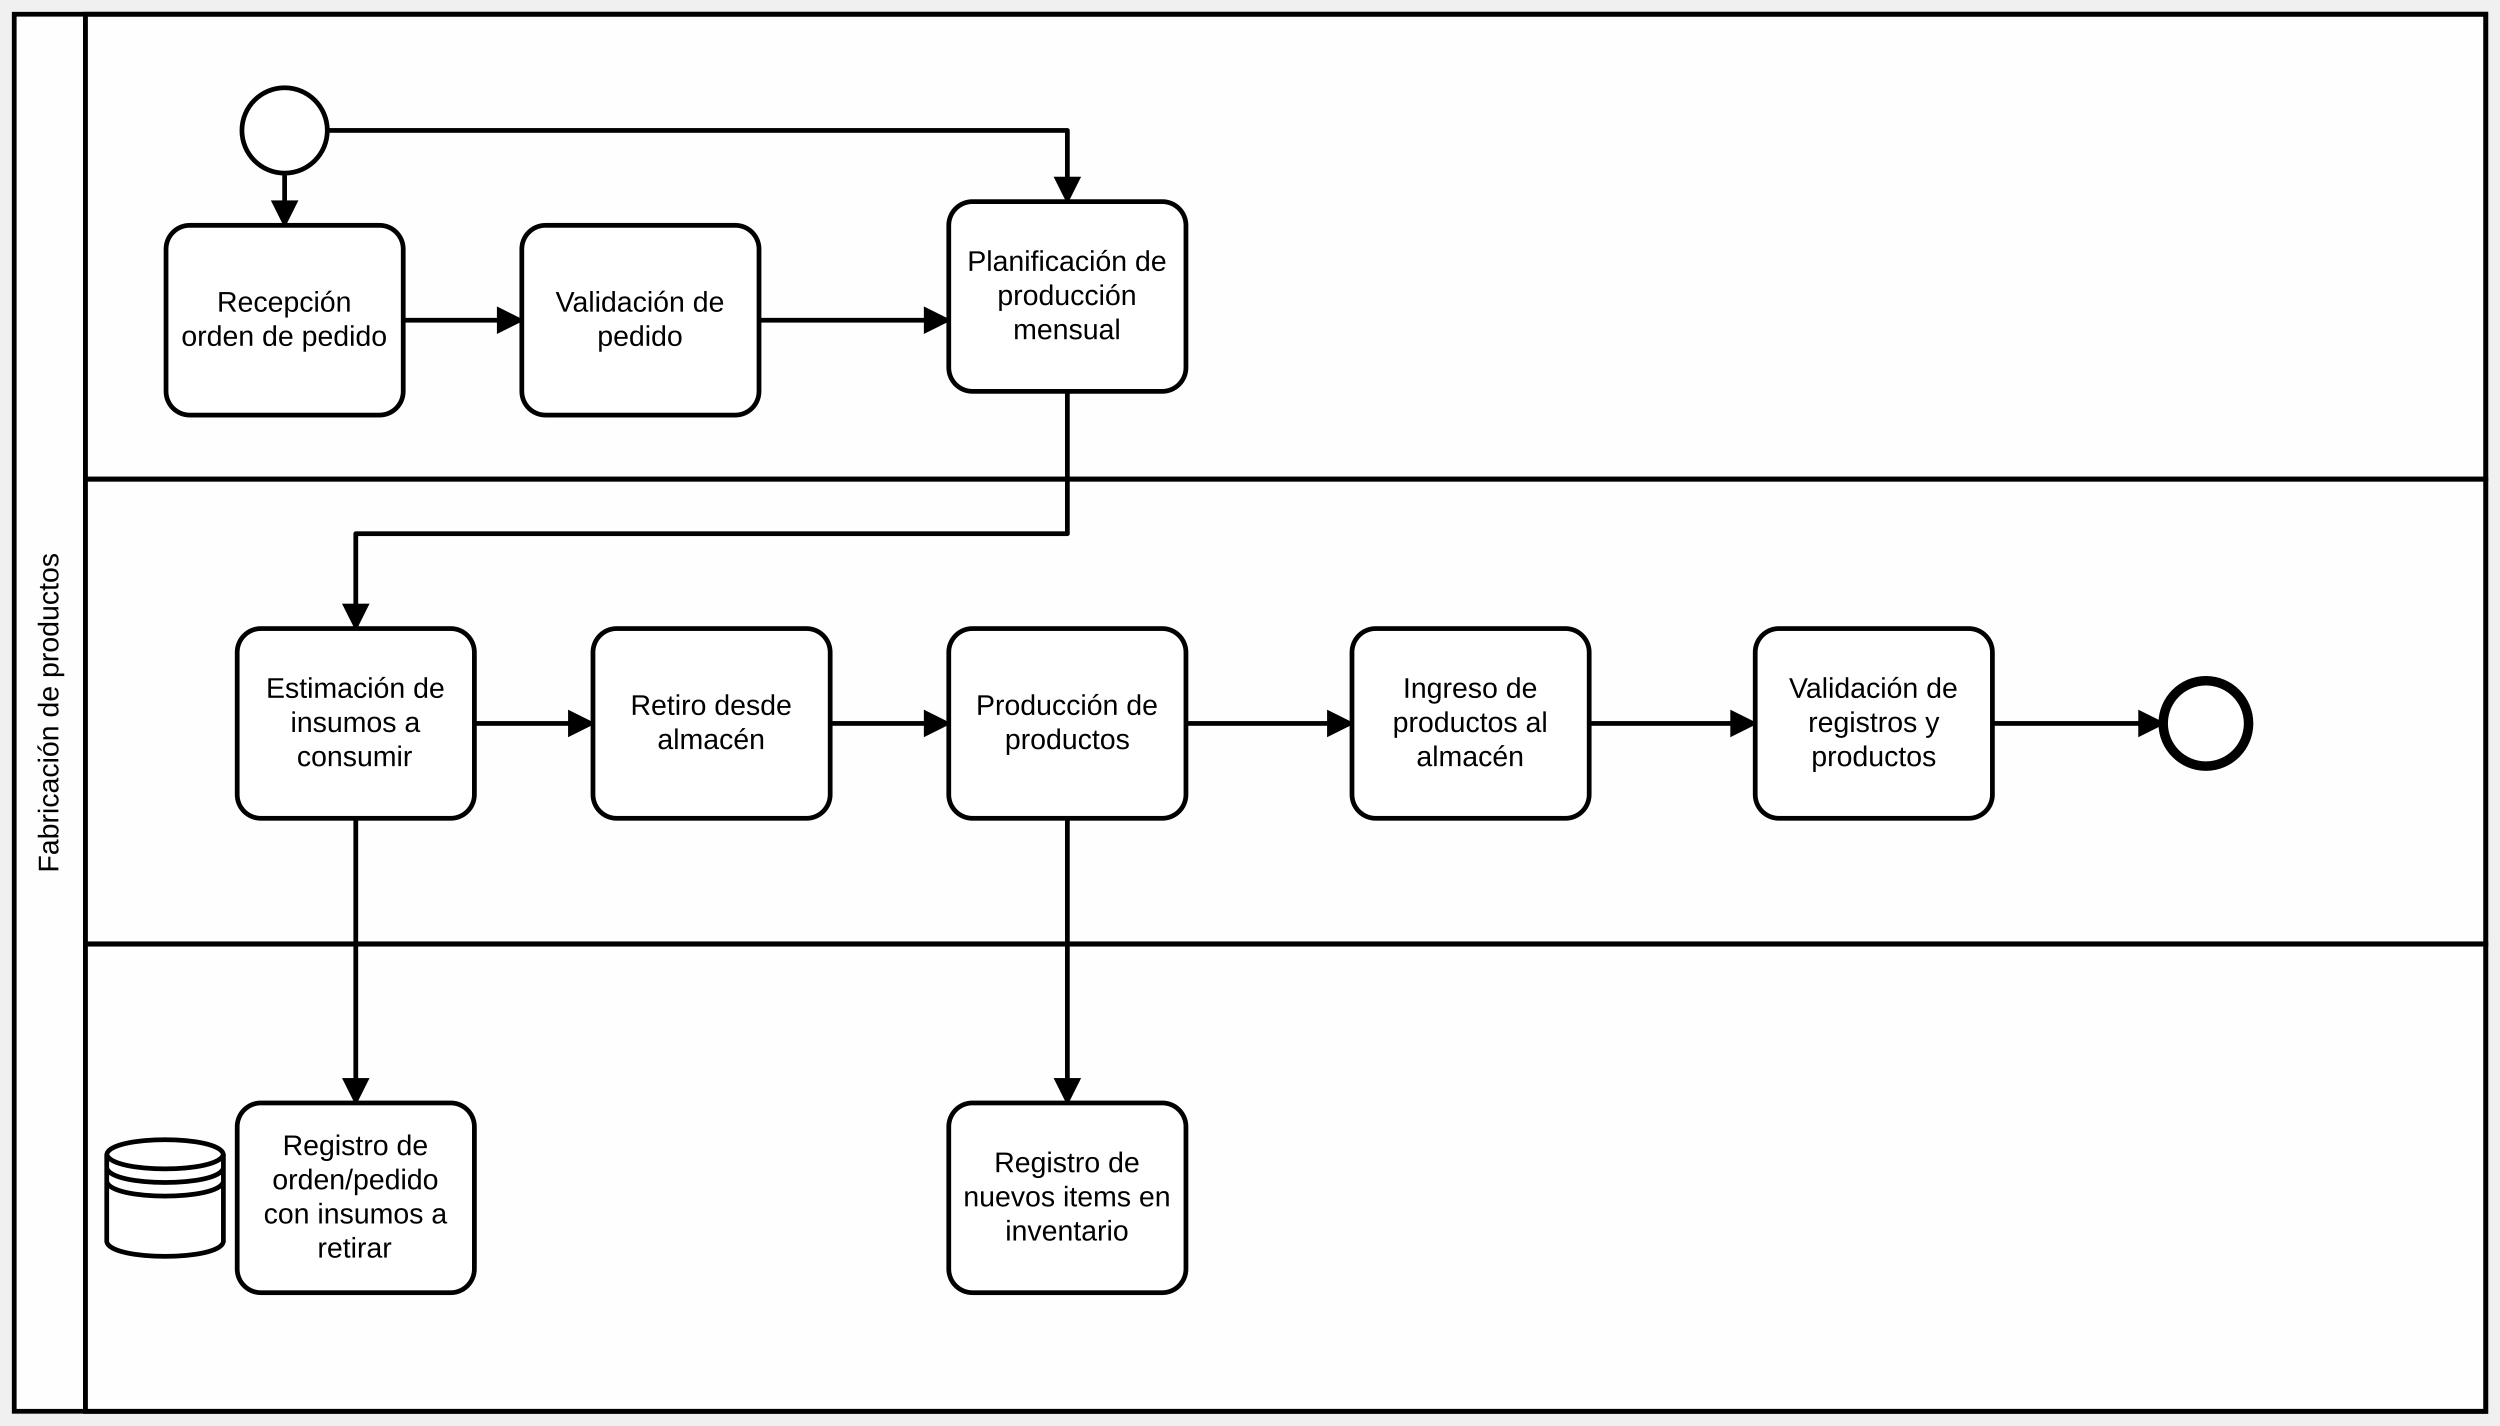
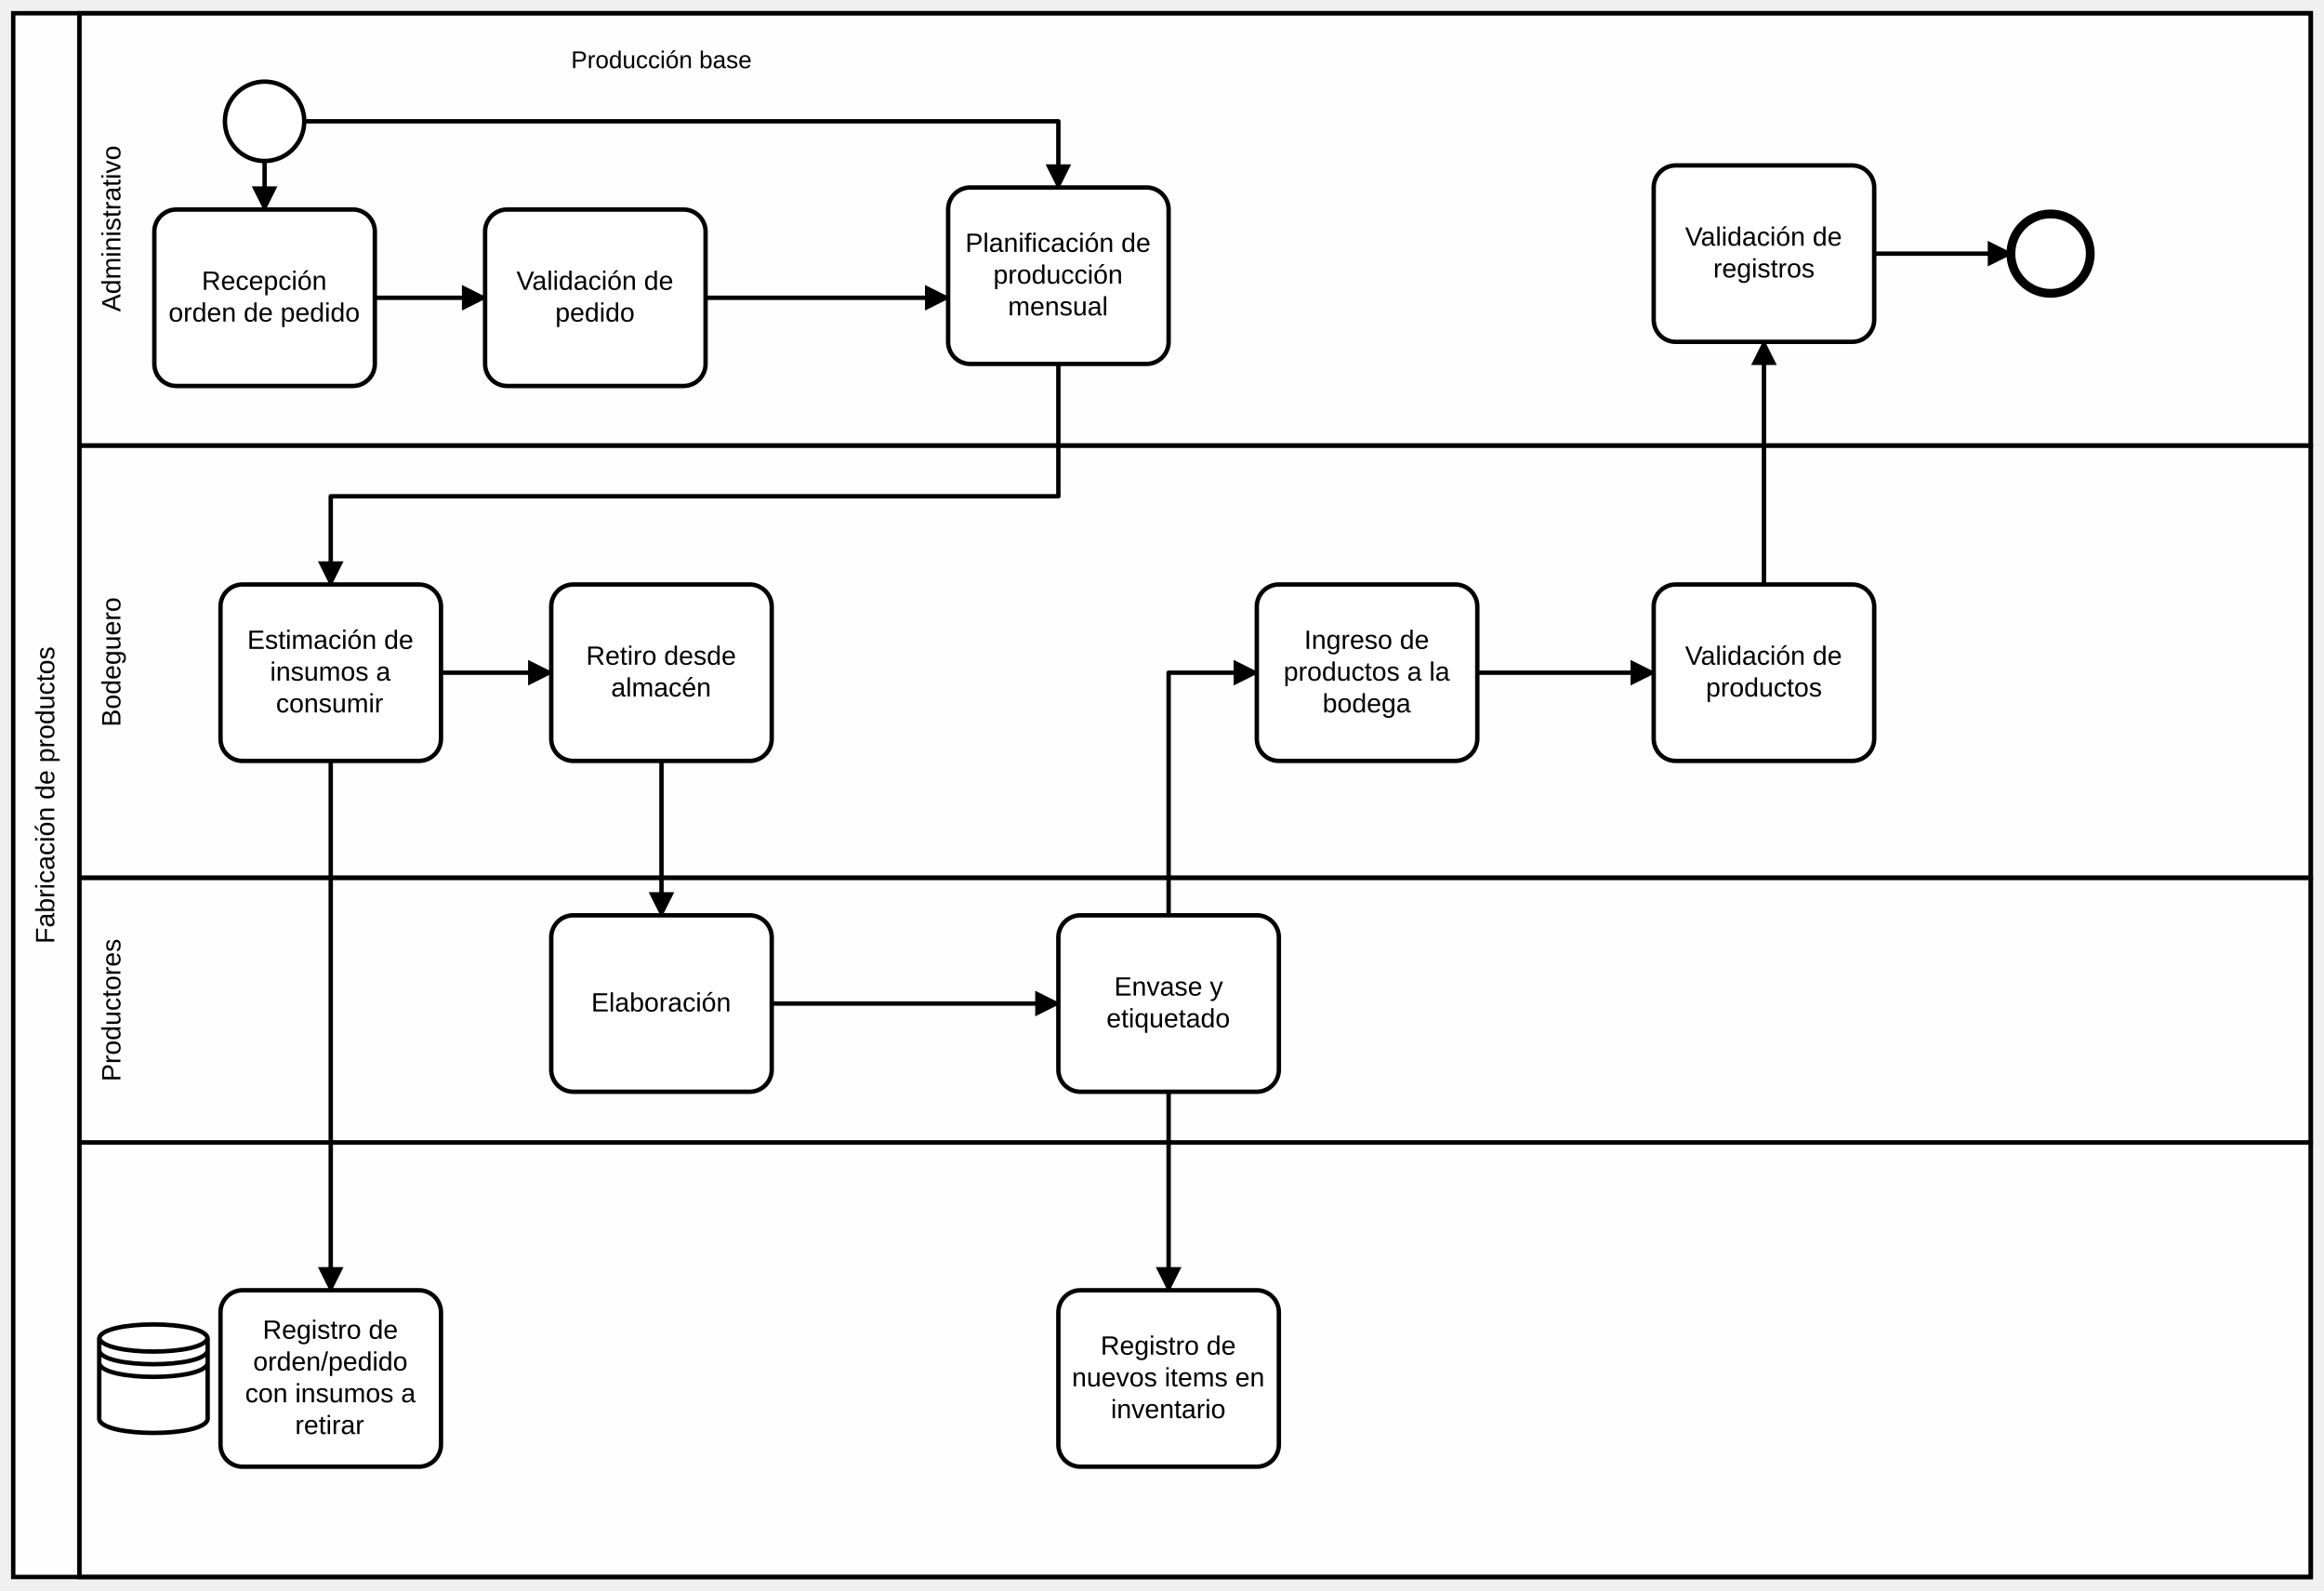
- <svg xmlns="http://www.w3.org/2000/svg" width="1054" height="601" viewBox="150 55 1054 601" version="1.1">
+ <svg xmlns="http://www.w3.org/2000/svg" width="1054" height="721" viewBox="150 55 1054 721" version="1.1">
  <defs>
-     <marker id="sequenceflow-end-white-black-ao6g2yyybp5qnkyf7bsnuvrcc" viewBox="0 0 20 20" refX="11" refY="10" markerWidth="10" markerHeight="10" orient="auto">
+     <marker id="sequenceflow-end-white-black-8wvrjtqivw8t8wnlhzbvwlokn" viewBox="0 0 20 20" refX="11" refY="10" markerWidth="10" markerHeight="10" orient="auto">
      <path d="M 1 5 L 11 10 L 1 15 Z" style="fill: black; stroke-width: 1px; stroke-linecap: round; stroke-dasharray: 10000, 1; stroke: black;" />
    </marker>
  </defs>
  <g class="djs-group">
    <g class="djs-element djs-shape" data-element-id="Participant_0wj7apa" style="display: block;" transform="matrix(1 0 0 1 156 61)">
      <g class="djs-visual">
-         <rect x="0" y="0" width="1042" height="589" rx="0" ry="0" style="stroke: black; stroke-width: 2px; fill: white; fill-opacity: 0.95;" />
-         <polyline points="30,0 30,589 " style="fill: none; stroke: black; stroke-width: 2px;" />
-         <text lineHeight="1.2" class="djs-label" style="font-family: Arial, sans-serif; font-size: 12px; font-weight: normal; fill: black;" transform="matrix(-1.83697e-16 -1 1 -1.83697e-16 0 589)">
-           <tspan x="227.125" y="18.6">Fabricación de productos</tspan>
+         <rect x="0" y="0" width="1042" height="709" rx="0" ry="0" style="stroke: black; stroke-width: 2px; fill: white; fill-opacity: 0.95;" />
+         <polyline points="30,0 30,709 " style="fill: none; stroke: black; stroke-width: 2px;" />
+         <text lineHeight="1.2" class="djs-label" style="font-family: Arial, sans-serif; font-size: 12px; font-weight: normal; fill: black;" transform="matrix(-1.83697e-16 -1 1 -1.83697e-16 0 709)">
+           <tspan x="287.125" y="18.6">Fabricación de productos</tspan>
        </text>
      </g>
-       <rect x="-6" y="-6" width="1054" height="601" class="djs-outline" style="fill: none;" />
-       <rect class="djs-hit djs-hit-click-stroke" x="0" y="0" width="1042" height="589" style="fill: none; stroke-opacity: 0; stroke: white; stroke-width: 15px;" />
-       <rect class="djs-hit djs-hit-all" x="0" y="0" width="30" height="589" style="fill: none; stroke-opacity: 0; stroke: white; stroke-width: 15px;" />
+       <rect x="-6" y="-6" width="1054" height="721" class="djs-outline" style="fill: none;" />
+       <rect class="djs-hit djs-hit-click-stroke" x="0" y="0" width="1042" height="709" style="fill: none; stroke-opacity: 0; stroke: white; stroke-width: 15px;" />
+       <rect class="djs-hit djs-hit-all" x="0" y="0" width="30" height="709" style="fill: none; stroke-opacity: 0; stroke: white; stroke-width: 15px;" />
    </g>
    <g class="djs-children">
      <g class="djs-group">
-         <g class="djs-element djs-shape" data-element-id="Lane_0hhkf21" style="display: block;" transform="matrix(1 0 0 1 186 61)">
+         <g class="djs-element djs-shape" data-element-id="Lane_1x8s12l" style="display: block;" transform="matrix(1 0 0 1 186 257)">
          <g class="djs-visual">
            <rect x="0" y="0" width="1012" height="196" rx="0" ry="0" style="stroke: black; stroke-width: 2px; fill: white; fill-opacity: 0.35;" />
            <text lineHeight="1.2" class="djs-label" style="font-family: Arial, sans-serif; font-size: 12px; font-weight: normal; fill: black;" transform="matrix(-1.83697e-16 -1 1 -1.83697e-16 0 196)">
-               <tspan x="98" y="18.6" />
+               <tspan x="68.477" y="18.6">Bodeguero</tspan>
            </text>
          </g>
          <rect x="-6" y="-6" width="1024" height="208" class="djs-outline" style="fill: none;" />
          <rect class="djs-hit djs-hit-click-stroke" x="0" y="0" width="1012" height="196" style="fill: none; stroke-opacity: 0; stroke: white; stroke-width: 15px;" />
          <rect class="djs-hit djs-hit-all" x="0" y="0" width="30" height="196" style="fill: none; stroke-opacity: 0; stroke: white; stroke-width: 15px;" />
        </g>
      </g>
      <g class="djs-group">
-         <g class="djs-element djs-shape" data-element-id="Lane_1x8s12l" style="display: block;" transform="matrix(1 0 0 1 186 257)">
+         <g class="djs-element djs-shape" data-element-id="Lane_0hhkf21" style="display: block;" transform="matrix(1 0 0 1 186 61)">
          <g class="djs-visual">
            <rect x="0" y="0" width="1012" height="196" rx="0" ry="0" style="stroke: black; stroke-width: 2px; fill: white; fill-opacity: 0.35;" />
            <text lineHeight="1.2" class="djs-label" style="font-family: Arial, sans-serif; font-size: 12px; font-weight: normal; fill: black;" transform="matrix(-1.83697e-16 -1 1 -1.83697e-16 0 196)">
-               <tspan x="98" y="18.6" />
+               <tspan x="60.656" y="18.6">Administrativo</tspan>
            </text>
          </g>
          <rect x="-6" y="-6" width="1024" height="208" class="djs-outline" style="fill: none;" />
          <rect class="djs-hit djs-hit-click-stroke" x="0" y="0" width="1012" height="196" style="fill: none; stroke-opacity: 0; stroke: white; stroke-width: 15px;" />
          <rect class="djs-hit djs-hit-all" x="0" y="0" width="30" height="196" style="fill: none; stroke-opacity: 0; stroke: white; stroke-width: 15px;" />
        </g>
      </g>
      <g class="djs-group">
-         <g class="djs-element djs-shape" data-element-id="Lane_0mq7x4q" style="display: block;" transform="matrix(1 0 0 1 186 453)">
+         <g class="djs-element djs-shape" data-element-id="Lane_0mq7x4q" style="display: block;" transform="matrix(1 0 0 1 186 573)">
          <g class="djs-visual">
            <rect x="0" y="0" width="1012" height="197" rx="0" ry="0" style="stroke: black; stroke-width: 2px; fill: white; fill-opacity: 0.35;" />
            <text lineHeight="1.2" class="djs-label" style="font-family: Arial, sans-serif; font-size: 12px; font-weight: normal; fill: black;" transform="matrix(-1.83697e-16 -1 1 -1.83697e-16 0 197)">
              <tspan x="98.5" y="18.6" />
            </text>
          </g>
          <rect x="-6" y="-6" width="1024" height="209" class="djs-outline" style="fill: none;" />
          <rect class="djs-hit djs-hit-click-stroke" x="0" y="0" width="1012" height="197" style="fill: none; stroke-opacity: 0; stroke: white; stroke-width: 15px;" />
          <rect class="djs-hit djs-hit-all" x="0" y="0" width="30" height="197" style="fill: none; stroke-opacity: 0; stroke: white; stroke-width: 15px;" />
        </g>
      </g>
      <g class="djs-group">
+         <g class="djs-element djs-shape" data-element-id="Lane_1u8tudz" style="display: block;" transform="matrix(1 0 0 1 186 453)">
+           <g class="djs-visual">
+             <rect x="0" y="0" width="1012" height="120" rx="0" ry="0" style="stroke: black; stroke-width: 2px; fill: white; fill-opacity: 0.35;" />
+             <text lineHeight="1.2" class="djs-label" style="font-family: Arial, sans-serif; font-size: 12px; font-weight: normal; fill: black;" transform="matrix(-1.83697e-16 -1 1 -1.83697e-16 0 120)">
+               <tspan x="27.648" y="18.6">Productores</tspan>
+             </text>
+           </g>
+           <rect x="-6" y="-6" width="1024" height="132" class="djs-outline" style="fill: none;" />
+           <rect class="djs-hit djs-hit-click-stroke" x="0" y="0" width="1012" height="120" style="fill: none; stroke-opacity: 0; stroke: white; stroke-width: 15px;" />
+           <rect class="djs-hit djs-hit-all" x="0" y="0" width="30" height="120" style="fill: none; stroke-opacity: 0; stroke: white; stroke-width: 15px;" />
+         </g>
+       </g>
+       <g class="djs-group">
+         <g class="djs-element djs-connection" data-element-id="SequenceFlow_1v65ms0" style="display: block;">
+           <g class="djs-visual">
+             <path d="m  470,190L580,190 " style="fill: none; stroke-width: 2px; stroke: black; stroke-linejoin: round; marker-end: url('#sequenceflow-end-white-black-8wvrjtqivw8t8wnlhzbvwlokn');" />
+           </g>
+           <polyline points="470,190 580,190 " class="djs-hit djs-hit-stroke" style="fill: none; stroke-opacity: 0; stroke: white; stroke-width: 15px;" />
+           <rect x="464" y="184" width="122" height="12" class="djs-outline" style="fill: none;" />
+         </g>
+       </g>
+       <g class="djs-group">
+         <g class="djs-element djs-connection" data-element-id="SequenceFlow_0uxsju3" style="display: block;">
+           <g class="djs-visual">
+             <path d="m  630,220L630,280 L300,280 L300,320 " style="fill: none; stroke-width: 2px; stroke: black; stroke-linejoin: round; marker-end: url('#sequenceflow-end-white-black-8wvrjtqivw8t8wnlhzbvwlokn');" />
+           </g>
+           <polyline points="630,220 630,280 300,280 300,320 " class="djs-hit djs-hit-stroke" style="fill: none; stroke-opacity: 0; stroke: white; stroke-width: 15px;" />
+           <rect x="294" y="214" width="342" height="112" class="djs-outline" style="fill: none;" />
+         </g>
+       </g>
+       <g class="djs-group">
+         <g class="djs-element djs-connection" data-element-id="SequenceFlow_0lyzdwt" style="display: block;">
+           <g class="djs-visual">
+             <path d="m  1000,170L1062,170 " style="fill: none; stroke-width: 2px; stroke: black; stroke-linejoin: round; marker-end: url('#sequenceflow-end-white-black-8wvrjtqivw8t8wnlhzbvwlokn');" />
+           </g>
+           <polyline points="1000,170 1062,170 " class="djs-hit djs-hit-stroke" style="fill: none; stroke-opacity: 0; stroke: white; stroke-width: 15px;" />
+           <rect x="994" y="164" width="74" height="12" class="djs-outline" style="fill: none;" />
+         </g>
+       </g>
+       <g class="djs-group">
+         <g class="djs-element djs-connection" data-element-id="SequenceFlow_1i07n0a" style="display: block;">
+           <g class="djs-visual">
+             <path d="m  500,510L630,510 " style="fill: none; stroke-width: 2px; stroke: black; stroke-linejoin: round; marker-end: url('#sequenceflow-end-white-black-8wvrjtqivw8t8wnlhzbvwlokn');" />
+           </g>
+           <polyline points="500,510 630,510 " class="djs-hit djs-hit-stroke" style="fill: none; stroke-opacity: 0; stroke: white; stroke-width: 15px;" />
+           <rect x="494" y="504" width="142" height="12" class="djs-outline" style="fill: none;" />
+         </g>
+       </g>
+       <g class="djs-group">
+         <g class="djs-element djs-connection" data-element-id="SequenceFlow_1o5lcdy" style="display: block;">
+           <g class="djs-visual">
+             <path d="m  680,550L680,640 " style="fill: none; stroke-width: 2px; stroke: black; stroke-linejoin: round; marker-end: url('#sequenceflow-end-white-black-8wvrjtqivw8t8wnlhzbvwlokn');" />
+           </g>
+           <polyline points="680,550 680,640 " class="djs-hit djs-hit-stroke" style="fill: none; stroke-opacity: 0; stroke: white; stroke-width: 15px;" />
+           <rect x="674" y="544" width="12" height="102" class="djs-outline" style="fill: none;" />
+         </g>
+       </g>
+       <g class="djs-group">
+         <g class="djs-element djs-connection" data-element-id="SequenceFlow_1mbtjom" style="display: block;">
+           <g class="djs-visual">
+             <path d="m  450,400L450,470 " style="fill: none; stroke-width: 2px; stroke: black; stroke-linejoin: round; marker-end: url('#sequenceflow-end-white-black-8wvrjtqivw8t8wnlhzbvwlokn');" />
+           </g>
+           <polyline points="450,400 450,470 " class="djs-hit djs-hit-stroke" style="fill: none; stroke-opacity: 0; stroke: white; stroke-width: 15px;" />
+           <rect x="444" y="394" width="12" height="82" class="djs-outline" style="fill: none;" />
+         </g>
+       </g>
+       <g class="djs-group">
+         <g class="djs-element djs-connection" data-element-id="SequenceFlow_16h2igh" style="display: block;">
+           <g class="djs-visual">
+             <path d="m  350,360L400,360 " style="fill: none; stroke-width: 2px; stroke: black; stroke-linejoin: round; marker-end: url('#sequenceflow-end-white-black-8wvrjtqivw8t8wnlhzbvwlokn');" />
+           </g>
+           <polyline points="350,360 400,360 " class="djs-hit djs-hit-stroke" style="fill: none; stroke-opacity: 0; stroke: white; stroke-width: 15px;" />
+           <rect x="344" y="354" width="62" height="12" class="djs-outline" style="fill: none;" />
+         </g>
+       </g>
+       <g class="djs-group">
+         <g class="djs-element djs-connection" data-element-id="SequenceFlow_1wu6no3" style="display: block;">
+           <g class="djs-visual">
+             <path d="m  300,400L300,640 " style="fill: none; stroke-width: 2px; stroke: black; stroke-linejoin: round; marker-end: url('#sequenceflow-end-white-black-8wvrjtqivw8t8wnlhzbvwlokn');" />
+           </g>
+           <polyline points="300,400 300,640 " class="djs-hit djs-hit-stroke" style="fill: none; stroke-opacity: 0; stroke: white; stroke-width: 15px;" />
+           <rect x="294" y="394" width="12" height="252" class="djs-outline" style="fill: none;" />
+         </g>
+       </g>
+       <g class="djs-group">
+         <g class="djs-element djs-connection" data-element-id="SequenceFlow_0umz99g" style="display: block;">
+           <g class="djs-visual">
+             <path d="m  288,110L630,110 L630,140 " style="fill: none; stroke-width: 2px; stroke: black; stroke-linejoin: round; marker-end: url('#sequenceflow-end-white-black-8wvrjtqivw8t8wnlhzbvwlokn');" />
+           </g>
+           <polyline points="288,110 630,110 630,140 " class="djs-hit djs-hit-stroke" style="fill: none; stroke-opacity: 0; stroke: white; stroke-width: 15px;" />
+           <rect x="282" y="104" width="354" height="42" class="djs-outline" style="fill: none;" />
+         </g>
+       </g>
+       <g class="djs-group">
+         <g class="djs-element djs-connection" data-element-id="SequenceFlow_18q0u82" style="display: block;">
+           <g class="djs-visual">
+             <path d="m  320,190L370,190 " style="fill: none; stroke-width: 2px; stroke: black; stroke-linejoin: round; marker-end: url('#sequenceflow-end-white-black-8wvrjtqivw8t8wnlhzbvwlokn');" />
+           </g>
+           <polyline points="320,190 370,190 " class="djs-hit djs-hit-stroke" style="fill: none; stroke-opacity: 0; stroke: white; stroke-width: 15px;" />
+           <rect x="314" y="184" width="62" height="12" class="djs-outline" style="fill: none;" />
+         </g>
+       </g>
+       <g class="djs-group">
        <g class="djs-element djs-connection" data-element-id="SequenceFlow_0axr735" style="display: block;">
          <g class="djs-visual">
-             <path d="m  270,128L270,150 " style="fill: none; stroke-width: 2px; stroke: black; stroke-linejoin: round; marker-end: url('#sequenceflow-end-white-black-ao6g2yyybp5qnkyf7bsnuvrcc');" />
+             <path d="m  270,128L270,150 " style="fill: none; stroke-width: 2px; stroke: black; stroke-linejoin: round; marker-end: url('#sequenceflow-end-white-black-8wvrjtqivw8t8wnlhzbvwlokn');" />
          </g>
          <polyline points="270,128 270,150 " class="djs-hit djs-hit-stroke" style="fill: none; stroke-opacity: 0; stroke: white; stroke-width: 15px;" />
          <rect x="264" y="122" width="12" height="34" class="djs-outline" style="fill: none;" />
        </g>
      </g>
      <g class="djs-group">
-         <g class="djs-element djs-connection" data-element-id="SequenceFlow_18q0u82" style="display: block;">
-           <g class="djs-visual">
-             <path d="m  320,190L370,190 " style="fill: none; stroke-width: 2px; stroke: black; stroke-linejoin: round; marker-end: url('#sequenceflow-end-white-black-ao6g2yyybp5qnkyf7bsnuvrcc');" />
-           </g>
-           <polyline points="320,190 370,190 " class="djs-hit djs-hit-stroke" style="fill: none; stroke-opacity: 0; stroke: white; stroke-width: 15px;" />
-           <rect x="314" y="184" width="62" height="12" class="djs-outline" style="fill: none;" />
-         </g>
-       </g>
-       <g class="djs-group">
-         <g class="djs-element djs-connection" data-element-id="SequenceFlow_0umz99g" style="display: block;">
-           <g class="djs-visual">
-             <path d="m  288,110L600,110 L600,140 " style="fill: none; stroke-width: 2px; stroke: black; stroke-linejoin: round; marker-end: url('#sequenceflow-end-white-black-ao6g2yyybp5qnkyf7bsnuvrcc');" />
-           </g>
-           <polyline points="288,110 600,110 600,140 " class="djs-hit djs-hit-stroke" style="fill: none; stroke-opacity: 0; stroke: white; stroke-width: 15px;" />
-           <rect x="282" y="104" width="324" height="42" class="djs-outline" style="fill: none;" />
-         </g>
-       </g>
-       <g class="djs-group">
-         <g class="djs-element djs-connection" data-element-id="SequenceFlow_1wu6no3" style="display: block;">
-           <g class="djs-visual">
-             <path d="m  300,400L300,520 " style="fill: none; stroke-width: 2px; stroke: black; stroke-linejoin: round; marker-end: url('#sequenceflow-end-white-black-ao6g2yyybp5qnkyf7bsnuvrcc');" />
-           </g>
-           <polyline points="300,400 300,520 " class="djs-hit djs-hit-stroke" style="fill: none; stroke-opacity: 0; stroke: white; stroke-width: 15px;" />
-           <rect x="294" y="394" width="12" height="132" class="djs-outline" style="fill: none;" />
-         </g>
-       </g>
-       <g class="djs-group">
-         <g class="djs-element djs-connection" data-element-id="SequenceFlow_16h2igh" style="display: block;">
-           <g class="djs-visual">
-             <path d="m  350,360L400,360 " style="fill: none; stroke-width: 2px; stroke: black; stroke-linejoin: round; marker-end: url('#sequenceflow-end-white-black-ao6g2yyybp5qnkyf7bsnuvrcc');" />
-           </g>
-           <polyline points="350,360 400,360 " class="djs-hit djs-hit-stroke" style="fill: none; stroke-opacity: 0; stroke: white; stroke-width: 15px;" />
-           <rect x="344" y="354" width="62" height="12" class="djs-outline" style="fill: none;" />
-         </g>
-       </g>
-       <g class="djs-group">
-         <g class="djs-element djs-connection" data-element-id="SequenceFlow_1mbtjom" style="display: block;">
-           <g class="djs-visual">
-             <path d="m  500,360L550,360 " style="fill: none; stroke-width: 2px; stroke: black; stroke-linejoin: round; marker-end: url('#sequenceflow-end-white-black-ao6g2yyybp5qnkyf7bsnuvrcc');" />
-           </g>
-           <polyline points="500,360 550,360 " class="djs-hit djs-hit-stroke" style="fill: none; stroke-opacity: 0; stroke: white; stroke-width: 15px;" />
-           <rect x="494" y="354" width="62" height="12" class="djs-outline" style="fill: none;" />
-         </g>
-       </g>
-       <g class="djs-group">
-         <g class="djs-element djs-connection" data-element-id="SequenceFlow_1o5lcdy" style="display: block;">
-           <g class="djs-visual">
-             <path d="m  600,400L600,520 " style="fill: none; stroke-width: 2px; stroke: black; stroke-linejoin: round; marker-end: url('#sequenceflow-end-white-black-ao6g2yyybp5qnkyf7bsnuvrcc');" />
-           </g>
-           <polyline points="600,400 600,520 " class="djs-hit djs-hit-stroke" style="fill: none; stroke-opacity: 0; stroke: white; stroke-width: 15px;" />
-           <rect x="594" y="394" width="12" height="132" class="djs-outline" style="fill: none;" />
-         </g>
-       </g>
-       <g class="djs-group">
-         <g class="djs-element djs-connection" data-element-id="SequenceFlow_1i07n0a" style="display: block;">
-           <g class="djs-visual">
-             <path d="m  650,360L720,360 " style="fill: none; stroke-width: 2px; stroke: black; stroke-linejoin: round; marker-end: url('#sequenceflow-end-white-black-ao6g2yyybp5qnkyf7bsnuvrcc');" />
-           </g>
-           <polyline points="650,360 720,360 " class="djs-hit djs-hit-stroke" style="fill: none; stroke-opacity: 0; stroke: white; stroke-width: 15px;" />
-           <rect x="644" y="354" width="82" height="12" class="djs-outline" style="fill: none;" />
-         </g>
-       </g>
-       <g class="djs-group">
-         <g class="djs-element djs-connection" data-element-id="SequenceFlow_1l4zduu" style="display: block;">
-           <g class="djs-visual">
-             <path d="m  820,360L890,360 " style="fill: none; stroke-width: 2px; stroke: black; stroke-linejoin: round; marker-end: url('#sequenceflow-end-white-black-ao6g2yyybp5qnkyf7bsnuvrcc');" />
-           </g>
-           <polyline points="820,360 890,360 " class="djs-hit djs-hit-stroke" style="fill: none; stroke-opacity: 0; stroke: white; stroke-width: 15px;" />
-           <rect x="814" y="354" width="82" height="12" class="djs-outline" style="fill: none;" />
-         </g>
-       </g>
-       <g class="djs-group">
-         <g class="djs-element djs-connection" data-element-id="SequenceFlow_0lyzdwt" style="display: block;">
-           <g class="djs-visual">
-             <path d="m  990,360L1062,360 " style="fill: none; stroke-width: 2px; stroke: black; stroke-linejoin: round; marker-end: url('#sequenceflow-end-white-black-ao6g2yyybp5qnkyf7bsnuvrcc');" />
-           </g>
-           <polyline points="990,360 1062,360 " class="djs-hit djs-hit-stroke" style="fill: none; stroke-opacity: 0; stroke: white; stroke-width: 15px;" />
-           <rect x="984" y="354" width="84" height="12" class="djs-outline" style="fill: none;" />
-         </g>
-       </g>
-       <g class="djs-group">
-         <g class="djs-element djs-connection" data-element-id="SequenceFlow_0uxsju3" style="display: block;">
-           <g class="djs-visual">
-             <path d="m  600,220L600,280 L300,280 L300,320 " style="fill: none; stroke-width: 2px; stroke: black; stroke-linejoin: round; marker-end: url('#sequenceflow-end-white-black-ao6g2yyybp5qnkyf7bsnuvrcc');" />
-           </g>
-           <polyline points="600,220 600,280 300,280 300,320 " class="djs-hit djs-hit-stroke" style="fill: none; stroke-opacity: 0; stroke: white; stroke-width: 15px;" />
-           <rect x="294" y="214" width="312" height="112" class="djs-outline" style="fill: none;" />
-         </g>
-       </g>
-       <g class="djs-group">
-         <g class="djs-element djs-connection" data-element-id="SequenceFlow_1v65ms0" style="display: block;">
-           <g class="djs-visual">
-             <path d="m  470,190L550,190 " style="fill: none; stroke-width: 2px; stroke: black; stroke-linejoin: round; marker-end: url('#sequenceflow-end-white-black-ao6g2yyybp5qnkyf7bsnuvrcc');" />
-           </g>
-           <polyline points="470,190 550,190 " class="djs-hit djs-hit-stroke" style="fill: none; stroke-opacity: 0; stroke: white; stroke-width: 15px;" />
-           <rect x="464" y="184" width="92" height="12" class="djs-outline" style="fill: none;" />
+         <g class="djs-element djs-connection" data-element-id="SequenceFlow_1l1si6b" style="display: block;">
+           <g class="djs-visual">
+             <path d="m  680,470L680,360 L720,360 " style="fill: none; stroke-width: 2px; stroke: black; stroke-linejoin: round; marker-end: url('#sequenceflow-end-white-black-8wvrjtqivw8t8wnlhzbvwlokn');" />
+           </g>
+           <polyline points="680,470 680,360 720,360 " class="djs-hit djs-hit-stroke" style="fill: none; stroke-opacity: 0; stroke: white; stroke-width: 15px;" />
+           <rect x="674" y="354" width="52" height="122" class="djs-outline" style="fill: none;" />
+         </g>
+       </g>
+       <g class="djs-group">
+         <g class="djs-element djs-connection" data-element-id="SequenceFlow_1mqawcp" style="display: block;">
+           <g class="djs-visual">
+             <path d="m  820,360L900,360 " style="fill: none; stroke-width: 2px; stroke: black; stroke-linejoin: round; marker-end: url('#sequenceflow-end-white-black-8wvrjtqivw8t8wnlhzbvwlokn');" />
+           </g>
+           <polyline points="820,360 900,360 " class="djs-hit djs-hit-stroke" style="fill: none; stroke-opacity: 0; stroke: white; stroke-width: 15px;" />
+           <rect x="814" y="354" width="92" height="12" class="djs-outline" style="fill: none;" />
+         </g>
+       </g>
+       <g class="djs-group">
+         <g class="djs-element djs-connection" data-element-id="SequenceFlow_1pqdocy" style="display: block;">
+           <g class="djs-visual">
+             <path d="m  950,320L950,210 " style="fill: none; stroke-width: 2px; stroke: black; stroke-linejoin: round; marker-end: url('#sequenceflow-end-white-black-8wvrjtqivw8t8wnlhzbvwlokn');" />
+           </g>
+           <polyline points="950,320 950,210 " class="djs-hit djs-hit-stroke" style="fill: none; stroke-opacity: 0; stroke: white; stroke-width: 15px;" />
+           <rect x="944" y="204" width="12" height="122" class="djs-outline" style="fill: none;" />
        </g>
      </g>
      <g class="djs-group">
        <g class="djs-element djs-shape" data-element-id="StartEvent_0qo61vb" style="display: block;" transform="matrix(1 0 0 1 252 92)">
          <g class="djs-visual">
            <circle cx="18" cy="18" r="18" style="stroke: black; stroke-width: 2px; fill: white; fill-opacity: 0.95;" />
          </g>
          <rect class="djs-hit djs-hit-all" x="0" y="0" width="36" height="36" style="fill: none; stroke-opacity: 0; stroke: white; stroke-width: 15px;" />
          <rect x="-6" y="-6" width="48" height="48" class="djs-outline" style="fill: none;" />
        </g>
      </g>
      <g class="djs-group">
        <g class="djs-element djs-shape" data-element-id="Task_1k0fn2z" style="display: block;" transform="matrix(1 0 0 1 220 150)">
          <g class="djs-visual">
            <rect x="0" y="0" width="100" height="80" rx="10" ry="10" style="stroke: black; stroke-width: 2px; fill: white; fill-opacity: 0.95;" />
            <text lineHeight="1.2" class="djs-label" style="font-family: Arial, sans-serif; font-size: 12px; font-weight: normal; fill: black;">
              <tspan x="21.484" y="36.4">Recepción </tspan>
              <tspan x="6.461" y="50.8">orden de pedido</tspan>
            </text>
          </g>
          <rect class="djs-hit djs-hit-all" x="0" y="0" width="100" height="80" style="fill: none; stroke-opacity: 0; stroke: white; stroke-width: 15px;" />
          <rect x="-6" y="-6" width="112" height="92" class="djs-outline" style="fill: none;" />
        </g>
      </g>
      <g class="djs-group">
        <g class="djs-element djs-shape" data-element-id="Task_03uwkyv" style="display: block;" transform="matrix(1 0 0 1 370 150)">
          <g class="djs-visual">
            <rect x="0" y="0" width="100" height="80" rx="10" ry="10" style="stroke: black; stroke-width: 2px; fill: white; fill-opacity: 0.95;" />
            <text lineHeight="1.2" class="djs-label" style="font-family: Arial, sans-serif; font-size: 12px; font-weight: normal; fill: black;">
              <tspan x="14.25" y="36.4">Validación de </tspan>
              <tspan x="31.812" y="50.8">pedido</tspan>
            </text>
          </g>
          <rect class="djs-hit djs-hit-all" x="0" y="0" width="100" height="80" style="fill: none; stroke-opacity: 0; stroke: white; stroke-width: 15px;" />
          <rect x="-6" y="-6" width="112" height="92" class="djs-outline" style="fill: none;" />
        </g>
      </g>
      <g class="djs-group">
-         <g class="djs-element djs-shape" data-element-id="Task_0a2xnag" style="display: block;" transform="matrix(1 0 0 1 550 140)">
+         <g class="djs-element djs-shape" data-element-id="Task_05fhjik" style="display: block;" transform="matrix(1 0 0 1 250 320)">
+           <g class="djs-visual">
+             <rect x="0" y="0" width="100" height="80" rx="10" ry="10" style="stroke: black; stroke-width: 2px; fill: white; fill-opacity: 0.95;" />
+             <text lineHeight="1.2" class="djs-label" style="font-family: Arial, sans-serif; font-size: 12px; font-weight: normal; fill: black;">
+               <tspan x="12.148" y="29.2">Estimación de </tspan>
+               <tspan x="22.484" y="43.6">insumos a </tspan>
+               <tspan x="25.156" y="58">consumir</tspan>
+             </text>
+           </g>
+           <rect class="djs-hit djs-hit-all" x="0" y="0" width="100" height="80" style="fill: none; stroke-opacity: 0; stroke: white; stroke-width: 15px;" />
+           <rect x="-6" y="-6" width="112" height="92" class="djs-outline" style="fill: none;" />
+         </g>
+       </g>
+       <g class="djs-group">
+         <g class="djs-element djs-shape" data-element-id="Task_1hmkqpk" style="display: block;" transform="matrix(1 0 0 1 400 320)">
+           <g class="djs-visual">
+             <rect x="0" y="0" width="100" height="80" rx="10" ry="10" style="stroke: black; stroke-width: 2px; fill: white; fill-opacity: 0.95;" />
+             <text lineHeight="1.2" class="djs-label" style="font-family: Arial, sans-serif; font-size: 12px; font-weight: normal; fill: black;">
+               <tspan x="15.812" y="36.4">Retiro desde </tspan>
+               <tspan x="27.156" y="50.8">almacén</tspan>
+             </text>
+           </g>
+           <rect class="djs-hit djs-hit-all" x="0" y="0" width="100" height="80" style="fill: none; stroke-opacity: 0; stroke: white; stroke-width: 15px;" />
+           <rect x="-6" y="-6" width="112" height="92" class="djs-outline" style="fill: none;" />
+         </g>
+       </g>
+       <g class="djs-group">
+         <g class="djs-element djs-shape" data-element-id="Task_1lpe70p" style="display: block;" transform="matrix(1 0 0 1 720 320)">
+           <g class="djs-visual">
+             <rect x="0" y="0" width="100" height="80" rx="10" ry="10" style="stroke: black; stroke-width: 2px; fill: white; fill-opacity: 0.95;" />
+             <text lineHeight="1.2" class="djs-label" style="font-family: Arial, sans-serif; font-size: 12px; font-weight: normal; fill: black;">
+               <tspan x="21.477" y="29.2">Ingreso de </tspan>
+               <tspan x="12.141" y="43.6">productos a la </tspan>
+               <tspan x="29.812" y="58">bodega</tspan>
+             </text>
+           </g>
+           <rect class="djs-hit djs-hit-all" x="0" y="0" width="100" height="80" style="fill: none; stroke-opacity: 0; stroke: white; stroke-width: 15px;" />
+           <rect x="-6" y="-6" width="112" height="92" class="djs-outline" style="fill: none;" />
+         </g>
+       </g>
+       <g class="djs-group">
+         <g class="djs-element djs-shape" data-element-id="Task_0a2xnag" style="display: block;" transform="matrix(1 0 0 1 580 140)">
          <g class="djs-visual">
            <rect x="0" y="0" width="100" height="80" rx="10" ry="10" style="stroke: black; stroke-width: 2px; fill: white; fill-opacity: 0.95;" />
            <text lineHeight="1.2" class="djs-label" style="font-family: Arial, sans-serif; font-size: 12px; font-weight: normal; fill: black;">
              <tspan x="7.805" y="29.2">Planificación de</tspan>
              <tspan x="20.484" y="43.6">producción </tspan>
              <tspan x="27.148" y="58">mensual</tspan>
            </text>
          </g>
          <rect class="djs-hit djs-hit-all" x="0" y="0" width="100" height="80" style="fill: none; stroke-opacity: 0; stroke: white; stroke-width: 15px;" />
          <rect x="-6" y="-6" width="112" height="92" class="djs-outline" style="fill: none;" />
        </g>
      </g>
      <g class="djs-group">
-         <g class="djs-element djs-shape" data-element-id="DataStoreReference_14sc5q1" style="display: block;" transform="matrix(1 0 0 1 195 535)">
+         <g class="djs-element djs-shape" data-element-id="DataStoreReference_14sc5q1" style="display: block;" transform="matrix(1 0 0 1 195 655)">
          <g class="djs-visual">
            <path d="m  0,6.65 l  0,36.885 c  1.639,8.197 47.541,8.197  49.18,0 l  0,-36.885 c -1.639,-8.197 -47.541,-8.197 -49.18,0c  1.639,8.197 47.541,8.197  49.18,0 m  -49.18,5.738c  1.639,8.197 47.541,8.197 49.18,0m  -49.18,5.738c  1.639,8.197 47.541,8.197  49.18,0" style="fill: white; stroke-width: 2px; stroke: black; fill-opacity: 0.95;" />
          </g>
          <rect class="djs-hit djs-hit-all" x="0" y="0" width="50" height="50" style="fill: none; stroke-opacity: 0; stroke: white; stroke-width: 15px;" />
          <rect x="-6" y="-6" width="62" height="62" class="djs-outline" style="fill: none;" />
        </g>
      </g>
      <g class="djs-group">
-         <g class="djs-element djs-shape" data-element-id="Task_0q0wuqw" style="display: block;" transform="matrix(1 0 0 1 250 520)">
+         <g class="djs-element djs-shape" data-element-id="Task_0q0wuqw" style="display: block;" transform="matrix(1 0 0 1 250 640)">
          <g class="djs-visual">
            <rect x="0" y="0" width="100" height="80" rx="10" ry="10" style="stroke: black; stroke-width: 2px; fill: white; fill-opacity: 0.95;" />
            <text lineHeight="1.2" class="djs-label" style="font-family: Arial, sans-serif; font-size: 12px; font-weight: normal; fill: black;">
              <tspan x="19.148" y="22">Registro de </tspan>
              <tspan x="14.805" y="36.4">orden/pedido </tspan>
              <tspan x="11.148" y="50.8">con insumos a </tspan>
              <tspan x="33.828" y="65.2">retirar</tspan>
            </text>
          </g>
          <rect class="djs-hit djs-hit-all" x="0" y="0" width="100" height="80" style="fill: none; stroke-opacity: 0; stroke: white; stroke-width: 15px;" />
          <rect x="-6" y="-6" width="112" height="92" class="djs-outline" style="fill: none;" />
        </g>
      </g>
      <g class="djs-group">
-         <g class="djs-element djs-shape" data-element-id="Task_05fhjik" style="display: block;" transform="matrix(1 0 0 1 250 320)">
-           <g class="djs-visual">
-             <rect x="0" y="0" width="100" height="80" rx="10" ry="10" style="stroke: black; stroke-width: 2px; fill: white; fill-opacity: 0.95;" />
-             <text lineHeight="1.2" class="djs-label" style="font-family: Arial, sans-serif; font-size: 12px; font-weight: normal; fill: black;">
-               <tspan x="12.148" y="29.2">Estimación de </tspan>
-               <tspan x="22.484" y="43.6">insumos a </tspan>
-               <tspan x="25.156" y="58">consumir</tspan>
-             </text>
-           </g>
-           <rect class="djs-hit djs-hit-all" x="0" y="0" width="100" height="80" style="fill: none; stroke-opacity: 0; stroke: white; stroke-width: 15px;" />
-           <rect x="-6" y="-6" width="112" height="92" class="djs-outline" style="fill: none;" />
-         </g>
-       </g>
-       <g class="djs-group">
-         <g class="djs-element djs-shape" data-element-id="Task_1hmkqpk" style="display: block;" transform="matrix(1 0 0 1 400 320)">
-           <g class="djs-visual">
-             <rect x="0" y="0" width="100" height="80" rx="10" ry="10" style="stroke: black; stroke-width: 2px; fill: white; fill-opacity: 0.95;" />
-             <text lineHeight="1.2" class="djs-label" style="font-family: Arial, sans-serif; font-size: 12px; font-weight: normal; fill: black;">
-               <tspan x="15.812" y="36.4">Retiro desde </tspan>
-               <tspan x="27.156" y="50.8">almacén</tspan>
-             </text>
-           </g>
-           <rect class="djs-hit djs-hit-all" x="0" y="0" width="100" height="80" style="fill: none; stroke-opacity: 0; stroke: white; stroke-width: 15px;" />
-           <rect x="-6" y="-6" width="112" height="92" class="djs-outline" style="fill: none;" />
-         </g>
-       </g>
-       <g class="djs-group">
-         <g class="djs-element djs-shape" data-element-id="Task_1q2xtbd" style="display: block;" transform="matrix(1 0 0 1 550 320)">
-           <g class="djs-visual">
-             <rect x="0" y="0" width="100" height="80" rx="10" ry="10" style="stroke: black; stroke-width: 2px; fill: white; fill-opacity: 0.95;" />
-             <text lineHeight="1.2" class="djs-label" style="font-family: Arial, sans-serif; font-size: 12px; font-weight: normal; fill: black;">
-               <tspan x="11.477" y="36.4">Producción de </tspan>
-               <tspan x="23.648" y="50.8">productos</tspan>
-             </text>
-           </g>
-           <rect class="djs-hit djs-hit-all" x="0" y="0" width="100" height="80" style="fill: none; stroke-opacity: 0; stroke: white; stroke-width: 15px;" />
-           <rect x="-6" y="-6" width="112" height="92" class="djs-outline" style="fill: none;" />
-         </g>
-       </g>
-       <g class="djs-group">
-         <g class="djs-element djs-shape" data-element-id="Task_08odaji" style="display: block;" transform="matrix(1 0 0 1 550 520)">
+         <g class="djs-element djs-shape" data-element-id="Task_1q2xtbd" style="display: block;" transform="matrix(1 0 0 1 400 470)">
+           <g class="djs-visual">
+             <rect x="0" y="0" width="100" height="80" rx="10" ry="10" style="stroke: black; stroke-width: 2px; fill: white; fill-opacity: 0.95;" />
+             <text lineHeight="1.2" class="djs-label" style="font-family: Arial, sans-serif; font-size: 12px; font-weight: normal; fill: black;">
+               <tspan x="18.148" y="43.6">Elaboración</tspan>
+             </text>
+           </g>
+           <rect class="djs-hit djs-hit-all" x="0" y="0" width="100" height="80" style="fill: none; stroke-opacity: 0; stroke: white; stroke-width: 15px;" />
+           <rect x="-6" y="-6" width="112" height="92" class="djs-outline" style="fill: none;" />
+         </g>
+       </g>
+       <g class="djs-group">
+         <g class="djs-element djs-shape" data-element-id="Task_1ol440w" style="display: block;" transform="matrix(1 0 0 1 900 130)">
+           <g class="djs-visual">
+             <rect x="0" y="0" width="100" height="80" rx="10" ry="10" style="stroke: black; stroke-width: 2px; fill: white; fill-opacity: 0.95;" />
+             <text lineHeight="1.2" class="djs-label" style="font-family: Arial, sans-serif; font-size: 12px; font-weight: normal; fill: black;">
+               <tspan x="14.25" y="36.4">Validación de </tspan>
+               <tspan x="26.992" y="50.8">registros</tspan>
+             </text>
+           </g>
+           <rect class="djs-hit djs-hit-all" x="0" y="0" width="100" height="80" style="fill: none; stroke-opacity: 0; stroke: white; stroke-width: 15px;" />
+           <rect x="-6" y="-6" width="112" height="92" class="djs-outline" style="fill: none;" />
+         </g>
+       </g>
+       <g class="djs-group">
+         <g class="djs-element djs-shape" data-element-id="EndEvent_0vq4bu5" style="display: block;" transform="matrix(1 0 0 1 1062 152)">
+           <g class="djs-visual">
+             <circle cx="18" cy="18" r="18" style="stroke: black; stroke-width: 4px; fill: white; fill-opacity: 0.95;" />
+           </g>
+           <rect class="djs-hit djs-hit-all" x="0" y="0" width="36" height="36" style="fill: none; stroke-opacity: 0; stroke: white; stroke-width: 15px;" />
+           <rect x="-6" y="-6" width="48" height="48" class="djs-outline" style="fill: none;" />
+         </g>
+       </g>
+       <g class="djs-group">
+         <g class="djs-element djs-shape" data-element-id="Task_1h192ae" style="display: block;" transform="matrix(1 0 0 1 630 470)">
+           <g class="djs-visual">
+             <rect x="0" y="0" width="100" height="80" rx="10" ry="10" style="stroke: black; stroke-width: 2px; fill: white; fill-opacity: 0.95;" />
+             <text lineHeight="1.2" class="djs-label" style="font-family: Arial, sans-serif; font-size: 12px; font-weight: normal; fill: black;">
+               <tspan x="25.32" y="36.4">Envase y </tspan>
+               <tspan x="21.805" y="50.8">etiquetado</tspan>
+             </text>
+           </g>
+           <rect class="djs-hit djs-hit-all" x="0" y="0" width="100" height="80" style="fill: none; stroke-opacity: 0; stroke: white; stroke-width: 15px;" />
+           <rect x="-6" y="-6" width="112" height="92" class="djs-outline" style="fill: none;" />
+         </g>
+       </g>
+       <g class="djs-group">
+         <g class="djs-element djs-shape" data-element-id="Task_08odaji" style="display: block;" transform="matrix(1 0 0 1 630 640)">
          <g class="djs-visual">
            <rect x="0" y="0" width="100" height="80" rx="10" ry="10" style="stroke: black; stroke-width: 2px; fill: white; fill-opacity: 0.95;" />
            <text lineHeight="1.2" class="djs-label" style="font-family: Arial, sans-serif; font-size: 12px; font-weight: normal; fill: black;">
              <tspan x="19.148" y="29.2">Registro de </tspan>
              <tspan x="6.141" y="43.6">nuevos items en </tspan>
              <tspan x="23.82" y="58">inventario</tspan>
            </text>
          </g>
          <rect class="djs-hit djs-hit-all" x="0" y="0" width="100" height="80" style="fill: none; stroke-opacity: 0; stroke: white; stroke-width: 15px;" />
          <rect x="-6" y="-6" width="112" height="92" class="djs-outline" style="fill: none;" />
        </g>
      </g>
      <g class="djs-group">
-         <g class="djs-element djs-shape" data-element-id="Task_1lpe70p" style="display: block;" transform="matrix(1 0 0 1 720 320)">
-           <g class="djs-visual">
-             <rect x="0" y="0" width="100" height="80" rx="10" ry="10" style="stroke: black; stroke-width: 2px; fill: white; fill-opacity: 0.95;" />
-             <text lineHeight="1.2" class="djs-label" style="font-family: Arial, sans-serif; font-size: 12px; font-weight: normal; fill: black;">
-               <tspan x="21.477" y="29.2">Ingreso de </tspan>
-               <tspan x="17.141" y="43.6">productos al </tspan>
-               <tspan x="27.156" y="58">almacén</tspan>
-             </text>
-           </g>
-           <rect class="djs-hit djs-hit-all" x="0" y="0" width="100" height="80" style="fill: none; stroke-opacity: 0; stroke: white; stroke-width: 15px;" />
-           <rect x="-6" y="-6" width="112" height="92" class="djs-outline" style="fill: none;" />
-         </g>
-       </g>
-       <g class="djs-group">
-         <g class="djs-element djs-shape" data-element-id="Task_1ol440w" style="display: block;" transform="matrix(1 0 0 1 890 320)">
-           <g class="djs-visual">
-             <rect x="0" y="0" width="100" height="80" rx="10" ry="10" style="stroke: black; stroke-width: 2px; fill: white; fill-opacity: 0.95;" />
-             <text lineHeight="1.2" class="djs-label" style="font-family: Arial, sans-serif; font-size: 12px; font-weight: normal; fill: black;">
-               <tspan x="14.25" y="29.2">Validación de </tspan>
-               <tspan x="22.32" y="43.6">registros y </tspan>
-               <tspan x="23.648" y="58">productos</tspan>
-             </text>
-           </g>
-           <rect class="djs-hit djs-hit-all" x="0" y="0" width="100" height="80" style="fill: none; stroke-opacity: 0; stroke: white; stroke-width: 15px;" />
-           <rect x="-6" y="-6" width="112" height="92" class="djs-outline" style="fill: none;" />
-         </g>
-       </g>
-       <g class="djs-group">
-         <g class="djs-element djs-shape" data-element-id="EndEvent_0vq4bu5" style="display: block;" transform="matrix(1 0 0 1 1062 342)">
-           <g class="djs-visual">
-             <circle cx="18" cy="18" r="18" style="stroke: black; stroke-width: 4px; fill: white; fill-opacity: 0.95;" />
-           </g>
-           <rect class="djs-hit djs-hit-all" x="0" y="0" width="36" height="36" style="fill: none; stroke-opacity: 0; stroke: white; stroke-width: 15px;" />
-           <rect x="-6" y="-6" width="48" height="48" class="djs-outline" style="fill: none;" />
-         </g>
-       </g>
+         <g class="djs-element djs-shape" data-element-id="Task_08glo5y" style="display: block;" transform="matrix(1 0 0 1 900 320)">
+           <g class="djs-visual">
+             <rect x="0" y="0" width="100" height="80" rx="10" ry="10" style="stroke: black; stroke-width: 2px; fill: white; fill-opacity: 0.95;" />
+             <text lineHeight="1.2" class="djs-label" style="font-family: Arial, sans-serif; font-size: 12px; font-weight: normal; fill: black;">
+               <tspan x="14.25" y="36.4">Validación de </tspan>
+               <tspan x="23.648" y="50.8">productos</tspan>
+             </text>
+           </g>
+           <rect class="djs-hit djs-hit-all" x="0" y="0" width="100" height="80" style="fill: none; stroke-opacity: 0; stroke: white; stroke-width: 15px;" />
+           <rect x="-6" y="-6" width="112" height="92" class="djs-outline" style="fill: none;" />
+         </g>
+       </g>
+     </g>
+   </g>
+   <g class="djs-group">
+     <g class="djs-element djs-shape" data-element-id="SequenceFlow_0umz99g_label" style="display: block;" transform="matrix(1 0 0 1 409 76)">
+       <g class="djs-visual">
+         <text lineHeight="1.2" class="djs-label" style="font-family: Arial, sans-serif; font-size: 11px; font-weight: normal; fill: black;">
+           <tspan x="0" y="9.9">Producción base</tspan>
+         </text>
+       </g>
+       <rect class="djs-hit djs-hit-all" x="0" y="0" width="82" height="14" style="fill: none; stroke-opacity: 0; stroke: white; stroke-width: 15px;" />
+       <rect x="-6" y="-6" width="94" height="26" class="djs-outline" style="fill: none;" />
    </g>
  </g>
</svg>
